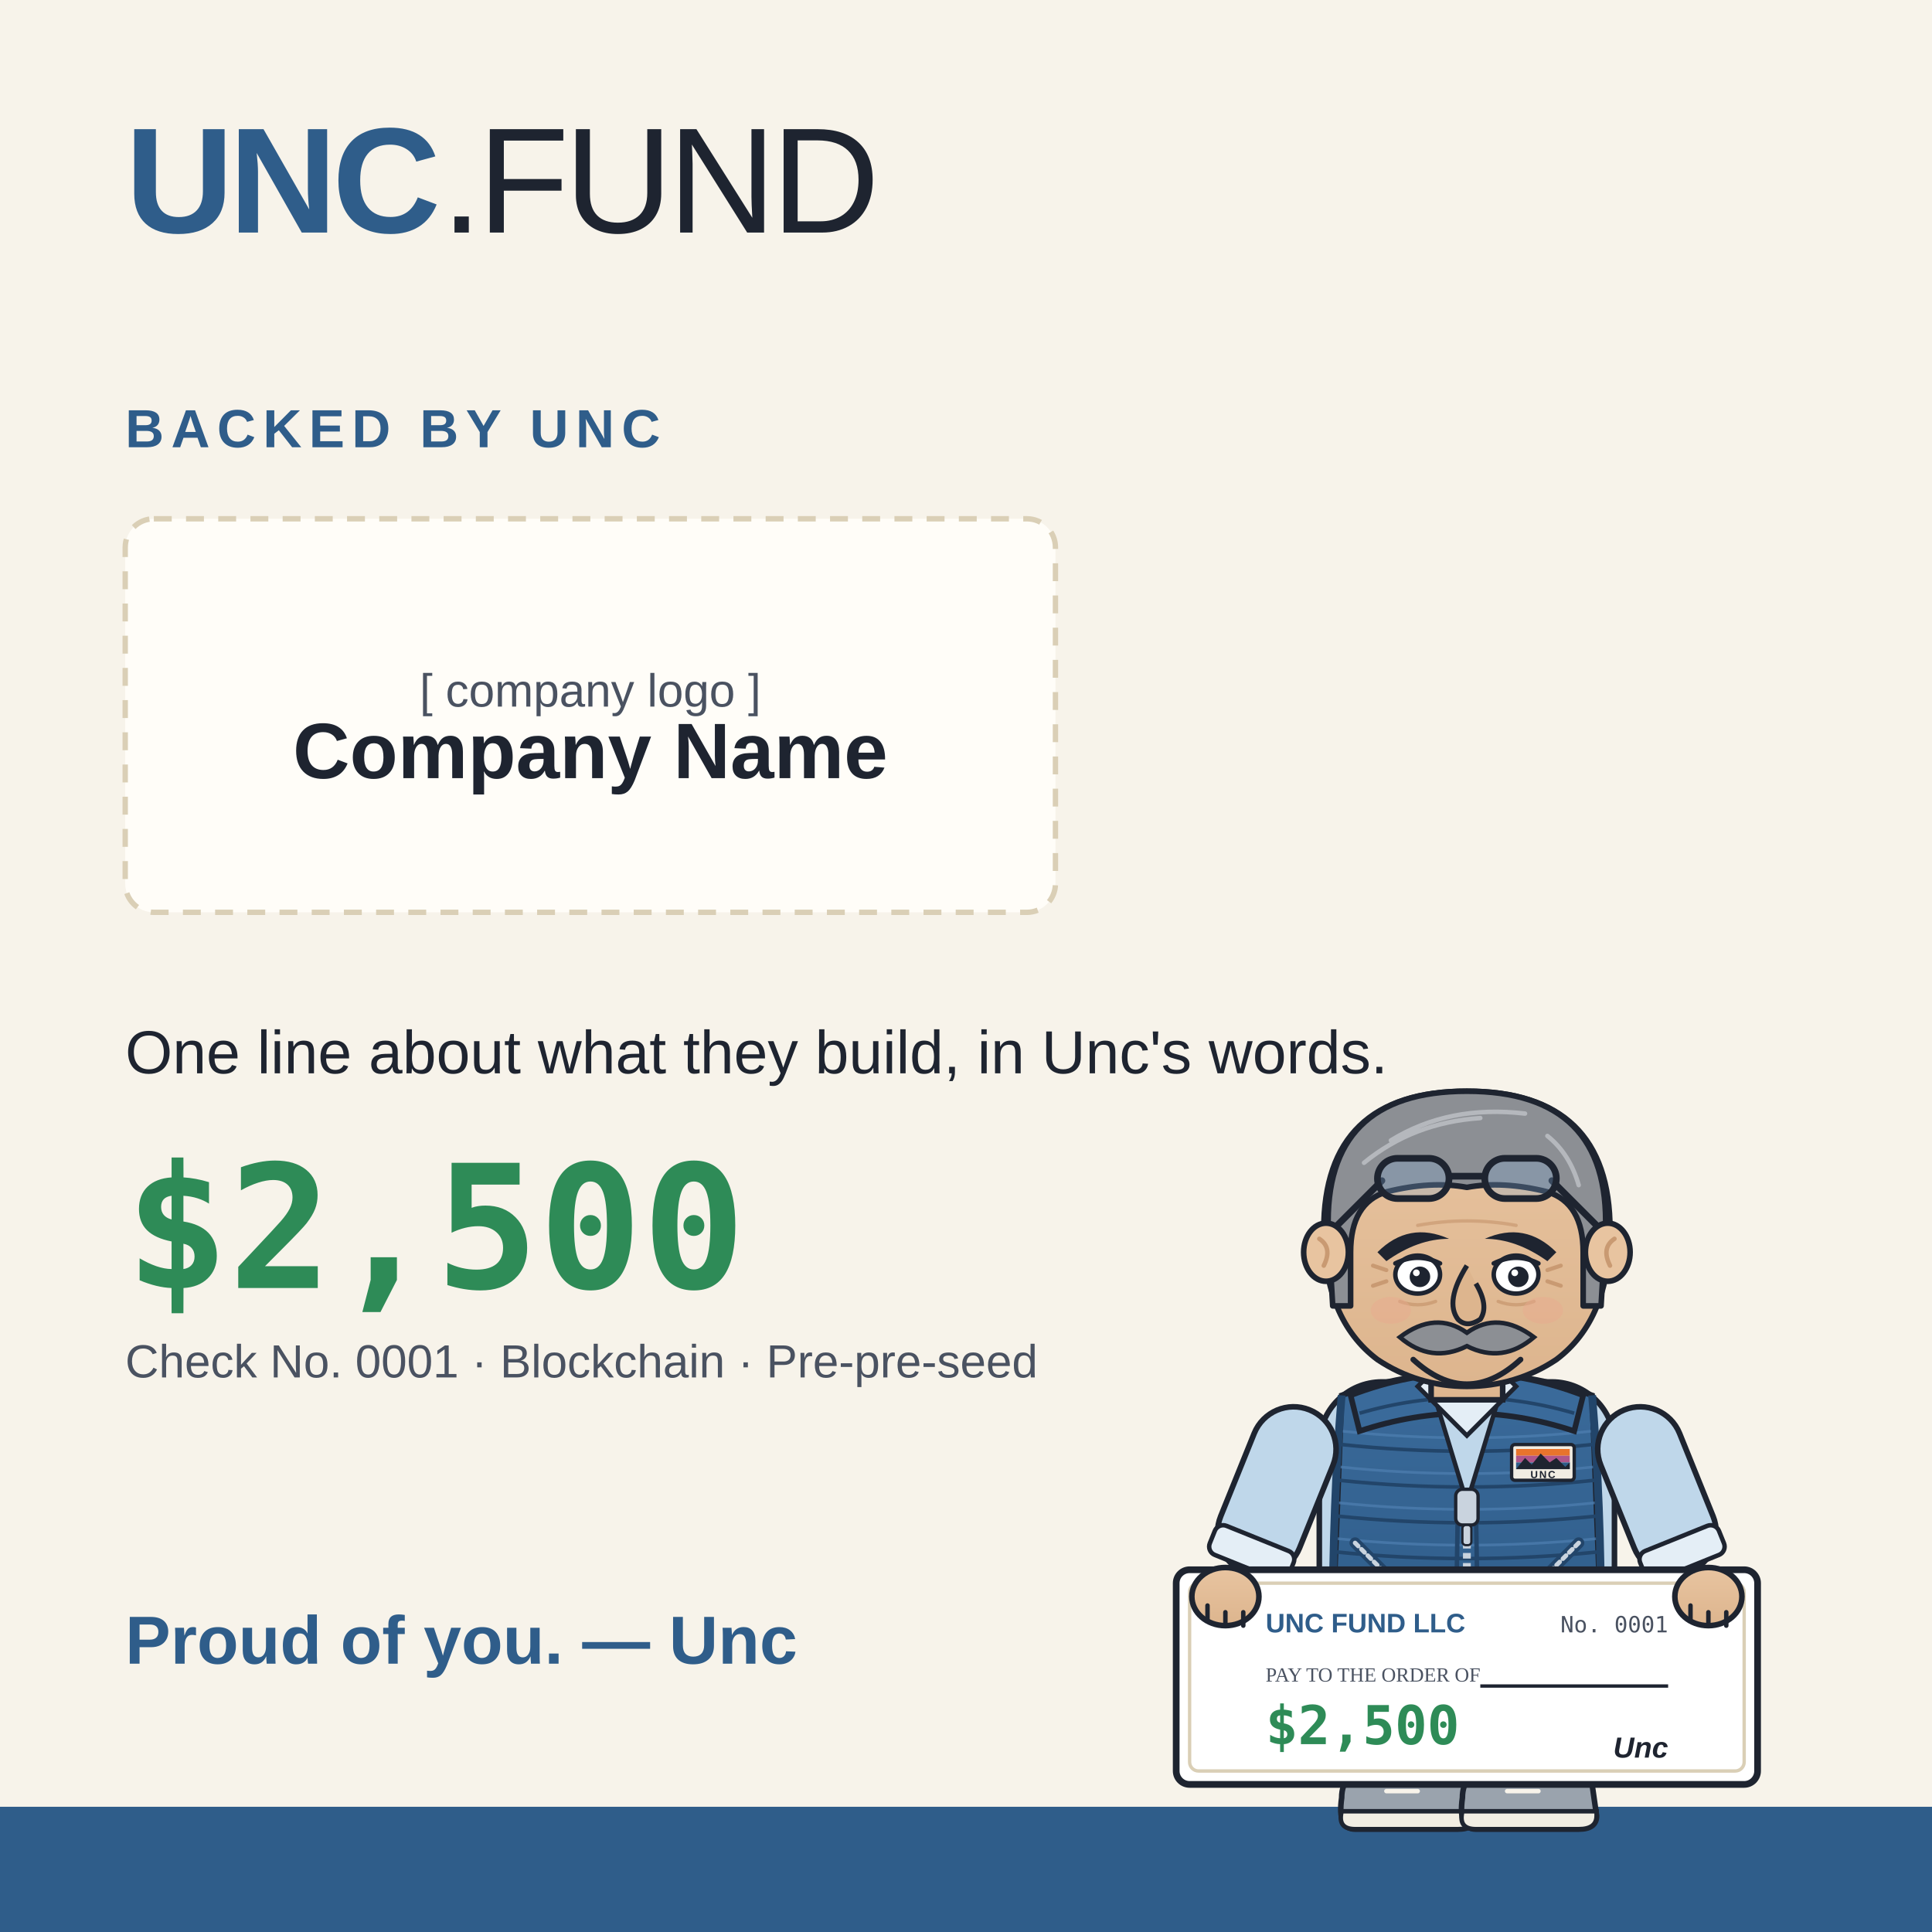
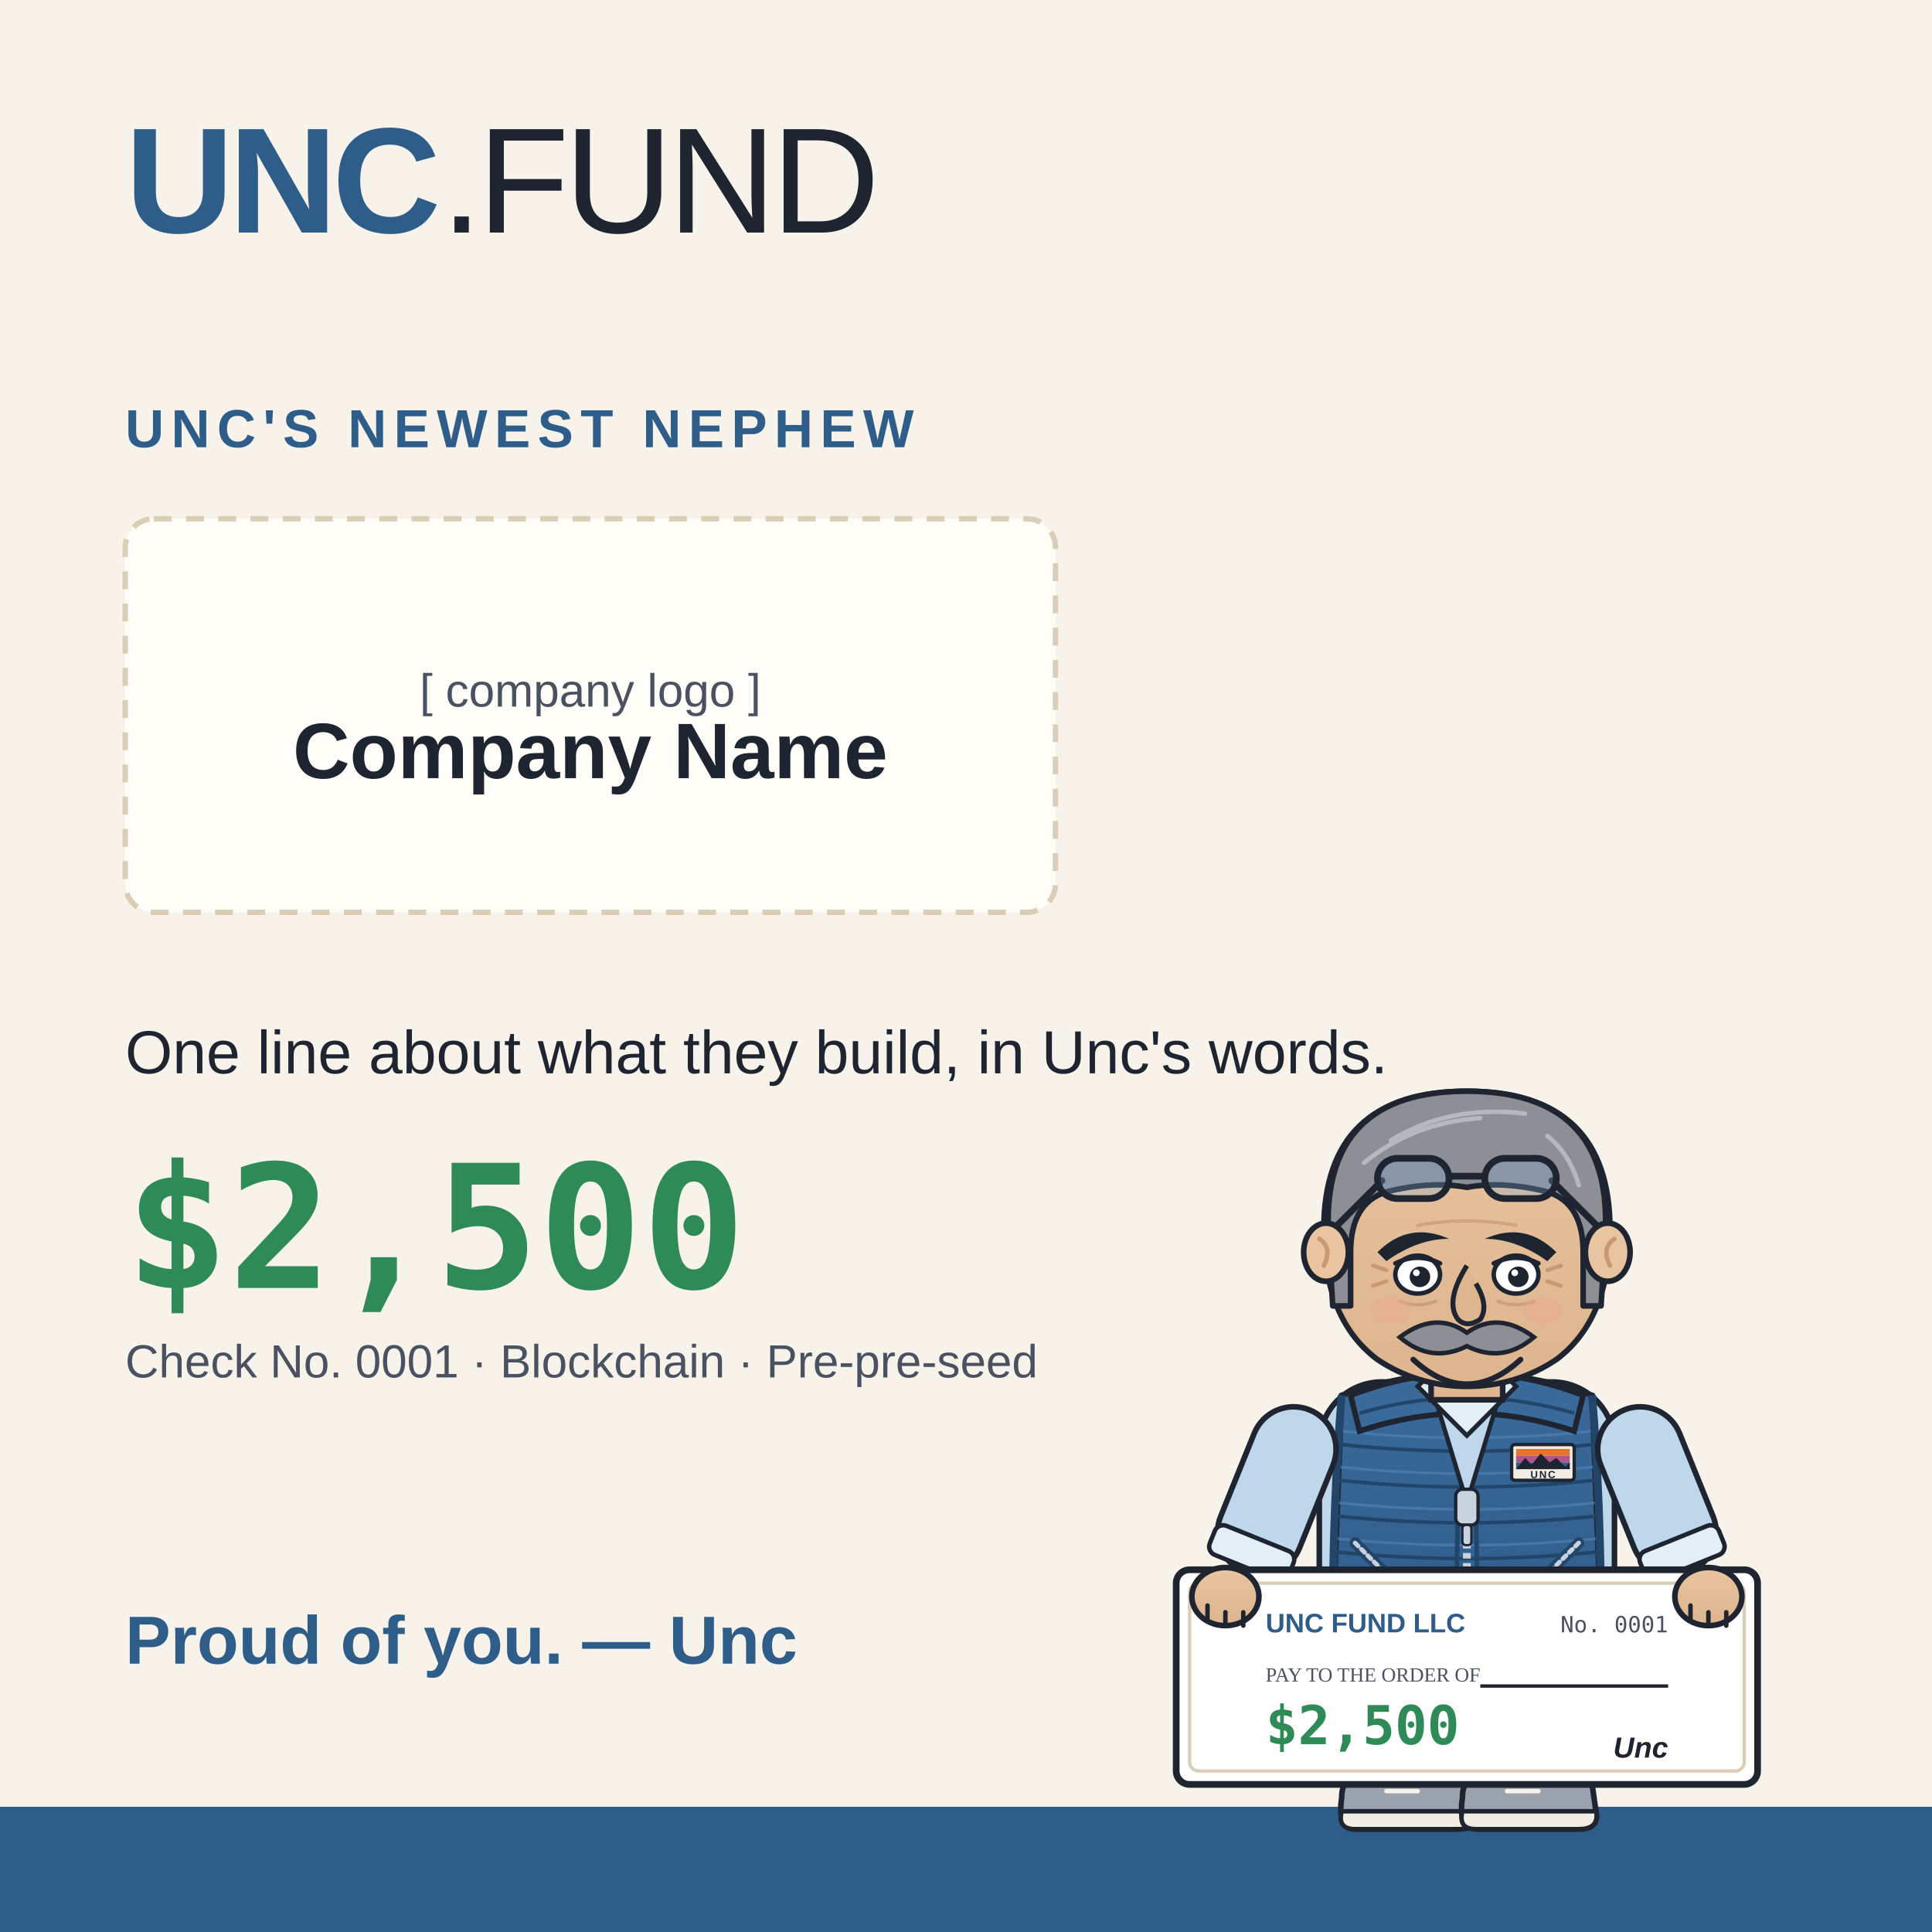
<svg xmlns="http://www.w3.org/2000/svg" viewBox="0 0 1080 1080" width="1080" height="1080" role="img" aria-label="Deal announcement template, 1080 by 1080.">
  <defs>
    <linearGradient id="skin" x1="0" y1="0" x2="0" y2="1">
      <stop offset="0" stop-color="#E8C4A0" />
      <stop offset="1" stop-color="#DDB58E" />
    </linearGradient>
    <linearGradient id="puff" x1="0" y1="0" x2="0" y2="1">
      <stop offset="0" stop-color="#3A6A9A" />
      <stop offset="1" stop-color="#2F5D8A" />
    </linearGradient>
  </defs>
  <rect width="1080" height="1080" fill="#F7F3EA" />
  <rect x="0" y="1010" width="1080" height="70" fill="#2F5D8A" />
  <text x="70" y="130" font-family="Fredoka, 'Source Sans 3', Arial, sans-serif" font-size="84" font-weight="700" letter-spacing="-2.8" fill="#2F5D8A">UNC<tspan font-weight="500" fill="#1E2430">.FUND</tspan>
  </text>
-   <text x="70" y="250" font-family="Fredoka, Arial, sans-serif" font-size="30" font-weight="600" letter-spacing="4" fill="#2F5D8A">BACKED BY UNC</text>
+   <text x="70" y="250" font-family="Fredoka, Arial, sans-serif" font-size="30" font-weight="600" letter-spacing="4" fill="#2F5D8A">UNC'S NEWEST NEPHEW</text>
  <rect x="70" y="290" width="520" height="220" rx="16" fill="#FFFDF8" stroke="#DACFB6" stroke-width="3" stroke-dasharray="10 8" />
  <text x="330" y="395" text-anchor="middle" font-family="'Source Sans 3', Arial, sans-serif" font-size="26" fill="#4A5261">[ company logo ]</text>
  <text x="330" y="435" text-anchor="middle" font-family="Fredoka, Arial, sans-serif" font-size="44" font-weight="700" fill="#1E2430">Company Name</text>
  <text x="70" y="600" font-family="'Source Sans 3', Arial, sans-serif" font-size="34" fill="#1E2430">One line about what they build, in Unc's words.</text>
  <text x="70" y="720" font-family="'JetBrains Mono', Consolas, monospace" font-size="96" font-weight="600" fill="#2E8B57">$2,500</text>
  <text x="70" y="770" font-family="'Source Sans 3', Arial, sans-serif" font-size="26" fill="#4A5261">Check No. 0001 · Blockchain · Pre-pre-seed</text>
  <text x="70" y="930" font-family="Fredoka, Arial, sans-serif" font-size="38" font-weight="600" fill="#2F5D8A">Proud of you. — Unc</text>
  <g transform="translate(620 540) scale(1.25)">
    <g id="legs">
      <rect x="116" y="288" width="38" height="84" rx="11" fill="#D9C8A6" stroke="#1E2430" stroke-width="2.5" />
      <rect x="166" y="288" width="38" height="84" rx="11" fill="#D9C8A6" stroke="#1E2430" stroke-width="2.5" />
      <path d="M135 300 L135 362 M185 300 L185 362" stroke="#C2AF89" stroke-width="2" stroke-linecap="round" />
      <rect x="110" y="284" width="100" height="12" rx="3" fill="#6B4F3A" stroke="#1E2430" stroke-width="2" />
      <rect x="152" y="282" width="16" height="16" rx="3" fill="#C9A86A" stroke="#1E2430" stroke-width="2" />
      <rect x="158" y="286" width="4" height="8" fill="#6B4F3A" />
    </g>
    <g id="shoes">
      <path d="M104 372 Q104 360 118 358 L150 358 Q160 358 162 366 L164 380 Q164 386 156 386 L110 386 Q102 386 104 372 Z" fill="#9AA3AD" stroke="#1E2430" stroke-width="2.5" />
      <path d="M104 378 L164 378 L164 380 Q164 386 156 386 L110 386 Q102 386 104 378 Z" fill="#F1EDE3" stroke="#1E2430" stroke-width="2" />
      <path d="M122 364 L136 364 M124 369 L138 369" stroke="#F7F3EA" stroke-width="2" stroke-linecap="round" />
      <path d="M158 372 Q158 360 172 358 L204 358 Q214 358 216 366 L218 380 Q218 386 210 386 L164 386 Q156 386 158 372 Z" fill="#9AA3AD" stroke="#1E2430" stroke-width="2.5" />
      <path d="M158 378 L218 378 L218 380 Q218 386 210 386 L164 386 Q156 386 158 378 Z" fill="#F1EDE3" stroke="#1E2430" stroke-width="2" />
      <path d="M176 364 L190 364 M178 369 L192 369" stroke="#F7F3EA" stroke-width="2" stroke-linecap="round" />
    </g>
    <g id="torso">
      <rect x="94" y="186" width="132" height="124" rx="28" fill="#BFD7EA" stroke="#1E2430" stroke-width="2.5" />
      <path d="M104 192 Q160 172 216 192 L220 296 Q160 310 100 296 Z" fill="url(#puff)" stroke="#1E2430" stroke-width="2.5" />
      <g stroke="#22456A" stroke-width="1.6" fill="none">
        <path d="M104 214 Q160 220 216 214" />
        <path d="M103 230 Q160 236 217 230" />
        <path d="M102 246 Q160 252 218 246" />
        <path d="M101 262 Q160 268 219 262" />
        <path d="M100 278 Q160 284 220 278" />
      </g>
      <g stroke="#4E7FB0" stroke-width="1.2" fill="none" opacity=".7">
        <path d="M104 208 Q160 214 216 208" />
        <path d="M103 224 Q160 230 217 224" />
        <path d="M102 240 Q160 246 218 240" />
        <path d="M101 256 Q160 262 219 256" />
        <path d="M100 272 Q160 278 220 272" />
      </g>
      <path d="M104 192 Q100 240 100 296" fill="none" stroke="#22456A" stroke-width="3.5" />
      <path d="M216 192 Q220 240 220 296" fill="none" stroke="#22456A" stroke-width="3.5" />
      <path d="M100 296 Q160 310 220 296 L220 290 Q160 304 100 290 Z" fill="#22456A" stroke="#1E2430" stroke-width="2" />
      <path d="M108 192 Q160 172 212 192 L208 208 Q160 192 112 208 Z" fill="#3A6A9A" stroke="#1E2430" stroke-width="2.5" />
      <path d="M112 200 Q160 186 208 200" fill="none" stroke="#22456A" stroke-width="1.6" />
      <path d="M146 194 L160 240 L174 194 Z" fill="#BFD7EA" stroke="#1E2430" stroke-width="2" />
      <path d="M138 188 L160 210 L182 188 L172 178 L160 192 L148 178 Z" fill="#E4EEF6" stroke="#1E2430" stroke-width="2" />
      <path d="M156 240 L155 300 M164 240 L165 300" stroke="#22456A" stroke-width="2" />
      <line x1="160" y1="240" x2="160" y2="300" stroke="#C9D3DE" stroke-width="3.5" stroke-dasharray="2.5 2" />
      <rect x="155" y="234" width="10" height="16" rx="3" fill="#C9D3DE" stroke="#1E2430" stroke-width="1.5" />
      <rect x="158" y="250" width="4" height="9" rx="1.5" fill="#C9D3DE" stroke="#1E2430" stroke-width="1" />
      <path d="M150 180 L170 180 L170 190 L150 190 Z" fill="#3A6A9A" stroke="#1E2430" stroke-width="1.5" />
      <path d="M110 258 L132 280" stroke="#22456A" stroke-width="5" stroke-linecap="round" />
      <path d="M110 258 L132 280" stroke="#C9D3DE" stroke-width="2" stroke-dasharray="2 2" stroke-linecap="round" />
      <rect x="128" y="276" width="5" height="9" rx="1.5" fill="#C9D3DE" stroke="#1E2430" stroke-width="1" transform="rotate(-45 130 280)" />
      <path d="M210 258 L188 280" stroke="#22456A" stroke-width="5" stroke-linecap="round" />
      <path d="M210 258 L188 280" stroke="#C9D3DE" stroke-width="2" stroke-dasharray="2 2" stroke-linecap="round" />
      <rect x="187" y="276" width="5" height="9" rx="1.5" fill="#C9D3DE" stroke="#1E2430" stroke-width="1" transform="rotate(45 190 280)" />
      <g transform="translate(180 214)">
        <rect x="0" y="0" width="28" height="16" rx="1.5" fill="#F1EDE3" stroke="#1E2430" stroke-width="1.5" />
        <rect x="2" y="2" width="24" height="3" fill="#E8742C" />
        <rect x="2" y="5" width="24" height="3" fill="#B0568A" />
        <rect x="2" y="8" width="24" height="3" fill="#2F5D8A" />
        <path d="M2 11 L6 6 L9 9 L13 4 L17 8 L20 6 L24 10 L26 8 L26 11 Z" fill="#1E2430" />
        <text x="14" y="15" font-family="Fredoka, Arial, sans-serif" font-size="4.6" font-weight="700" text-anchor="middle" fill="#1E2430" letter-spacing=".6">UNC</text>
      </g>
    </g>
    <g id="head">
      <rect x="144" y="160" width="32" height="34" fill="url(#skin)" stroke="#1E2430" stroke-width="2.5" />
      <path d="M96 118 Q96 56 160 56 Q224 56 224 118 Q224 158 200 176 Q182 188 160 188 Q138 188 120 176 Q96 158 96 118 Z" fill="url(#skin)" stroke="#1E2430" stroke-width="2.5" />
      <path d="M100 152 L98 118 Q96 56 160 56 Q224 56 222 118 L220 152 L212 152 L212 128 Q212 106 196 101 Q176 96 160 99 Q144 96 124 101 Q108 106 108 128 L108 152 Z" fill="#8C8F94" stroke="#1E2430" stroke-width="2.5" stroke-linejoin="round" />
      <path d="M114 88 Q136 70 166 68 M126 78 Q152 62 186 66 M196 76 Q206 84 210 98" fill="none" stroke="#B5B8BD" stroke-width="2" stroke-linecap="round" />
      <ellipse cx="97" cy="128" rx="10" ry="13" fill="#E8C4A0" stroke="#1E2430" stroke-width="2.5" />
      <ellipse cx="223" cy="128" rx="10" ry="13" fill="#E8C4A0" stroke="#1E2430" stroke-width="2.5" />
      <path d="M94 122 Q100 126 96 134 M226 122 Q220 126 224 134" fill="none" stroke="#C99A72" stroke-width="2" stroke-linecap="round" />
      <path d="M102 116 L122 96 M218 116 L198 96" stroke="#1E2430" stroke-width="3" stroke-linecap="round" />
      <rect x="120" y="86" width="32" height="18" rx="9" fill="#7FA7CF" fill-opacity=".3" stroke="#1E2430" stroke-width="3" />
      <rect x="168" y="86" width="32" height="18" rx="9" fill="#7FA7CF" fill-opacity=".3" stroke="#1E2430" stroke-width="3" />
      <line x1="152" y1="94" x2="168" y2="94" stroke="#1E2430" stroke-width="3" />
      <path d="M138 116 Q160 112 182 116" fill="none" stroke="#C99A72" stroke-width="1.5" stroke-linecap="round" opacity=".7" />
      <g id="brows">
        <path d="M120 128 Q134 114 152 122 Q138 122 124 132 Z" fill="#1E2430" />
        <path d="M200 128 Q186 114 168 122 Q182 122 196 132 Z" fill="#1E2430" />
      </g>
      <g id="eyes">
        <g id="eye-left">
          <ellipse cx="138" cy="138" rx="10" ry="8.5" fill="#FFFFFF" stroke="#1E2430" stroke-width="2" />
          <g id="pupil-left">
            <circle cx="139" cy="139" r="4.6" fill="#1E2430" />
            <circle cx="137.4" cy="137.2" r="1.5" fill="#FFFFFF" />
          </g>
          <path d="M128 133 Q138 128 148 133" fill="none" stroke="#1E2430" stroke-width="2" stroke-linecap="round" />
        </g>
        <g id="eye-right">
          <ellipse cx="182" cy="138" rx="10" ry="8.5" fill="#FFFFFF" stroke="#1E2430" stroke-width="2" />
          <g id="pupil-right">
            <circle cx="183" cy="139" r="4.6" fill="#1E2430" />
            <circle cx="181.4" cy="137.2" r="1.5" fill="#FFFFFF" />
          </g>
          <path d="M172 133 Q182 128 192 133" fill="none" stroke="#1E2430" stroke-width="2" stroke-linecap="round" />
        </g>
      </g>
      <path d="M124 136 L118 134 M124 141 L118 143 M196 136 L202 134 M196 141 L202 143" stroke="#C99A72" stroke-width="1.8" stroke-linecap="round" />
      <path d="M130 150 Q138 153 146 150 M174 150 Q182 153 190 150" fill="none" stroke="#C99A72" stroke-width="1.5" stroke-linecap="round" opacity=".8" />
      <ellipse cx="126" cy="154" rx="9" ry="6" fill="#E9A98D" opacity=".45" />
      <ellipse cx="194" cy="154" rx="9" ry="6" fill="#E9A98D" opacity=".45" />
      <path d="M160 134 Q150 150 156 158 Q160 162 166 158 Q170 152 164 142" fill="#DDB58E" stroke="#1E2430" stroke-width="2.2" stroke-linejoin="round" />
      <path d="M130 166 Q146 154 160 164 Q174 154 190 166 Q176 178 160 170 Q144 178 130 166 Z" fill="#8C8F94" stroke="#1E2430" stroke-width="2" />
      <g id="mouth">
        <path d="M136 176 Q160 198 184 176" fill="none" stroke="#1E2430" stroke-width="2.5" stroke-linecap="round" />
      </g>
    </g>
    <g transform="rotate(22 87 205)">
      <rect x="68" y="198" width="38" height="78" rx="19" fill="#BFD7EA" stroke="#1E2430" stroke-width="2.5" />
      <rect x="68" y="260" width="38" height="14" rx="4" fill="#E4EEF6" stroke="#1E2430" stroke-width="2" />
    </g>
    <g transform="rotate(-22 233 205)">
      <rect x="214" y="198" width="38" height="78" rx="19" fill="#BFD7EA" stroke="#1E2430" stroke-width="2.5" />
      <rect x="214" y="260" width="38" height="14" rx="4" fill="#E4EEF6" stroke="#1E2430" stroke-width="2" />
    </g>
    <g transform="translate(30 270)">
      <rect x="0" y="0" width="260" height="96" rx="6" fill="#FFFFFF" stroke="#1E2430" stroke-width="3" />
      <rect x="6" y="6" width="248" height="84" rx="4" fill="none" stroke="#DACFB6" stroke-width="1.5" />
      <text x="40" y="28" font-family="Fredoka, Arial, sans-serif" font-size="12" font-weight="700" fill="#2F5D8A">UNC FUND LLC</text>
      <text x="220" y="28" text-anchor="end" font-family="JetBrains Mono, Consolas, monospace" font-size="10" fill="#4A5261">No. 0001</text>
      <text x="40" y="50" font-family="Source Sans 3, Arial, sans-serif" font-size="9" fill="#4A5261">PAY TO THE ORDER OF</text>
      <line x1="136" y1="52" x2="220" y2="52" stroke="#1E2430" stroke-width="1.5" />
      <text x="40" y="78" font-family="JetBrains Mono, Consolas, monospace" font-size="24" font-weight="600" fill="#2E8B57">$2,500</text>
      <text x="220" y="84" text-anchor="end" font-family="Fredoka, Arial, sans-serif" font-size="13" font-weight="600" fill="#1E2430" font-style="italic">Unc</text>
    </g>
    <ellipse cx="52" cy="282" rx="15" ry="13" fill="url(#skin)" stroke="#1E2430" stroke-width="2.5" />
    <ellipse cx="268" cy="282" rx="15" ry="13" fill="url(#skin)" stroke="#1E2430" stroke-width="2.5" />
    <path d="M44 286 L44 292 M52 289 L52 295 M60 289 L60 295 M260 286 L260 292 M268 289 L268 295 M276 289 L276 295" stroke="#1E2430" stroke-width="2" stroke-linecap="round" />
  </g>
</svg>
